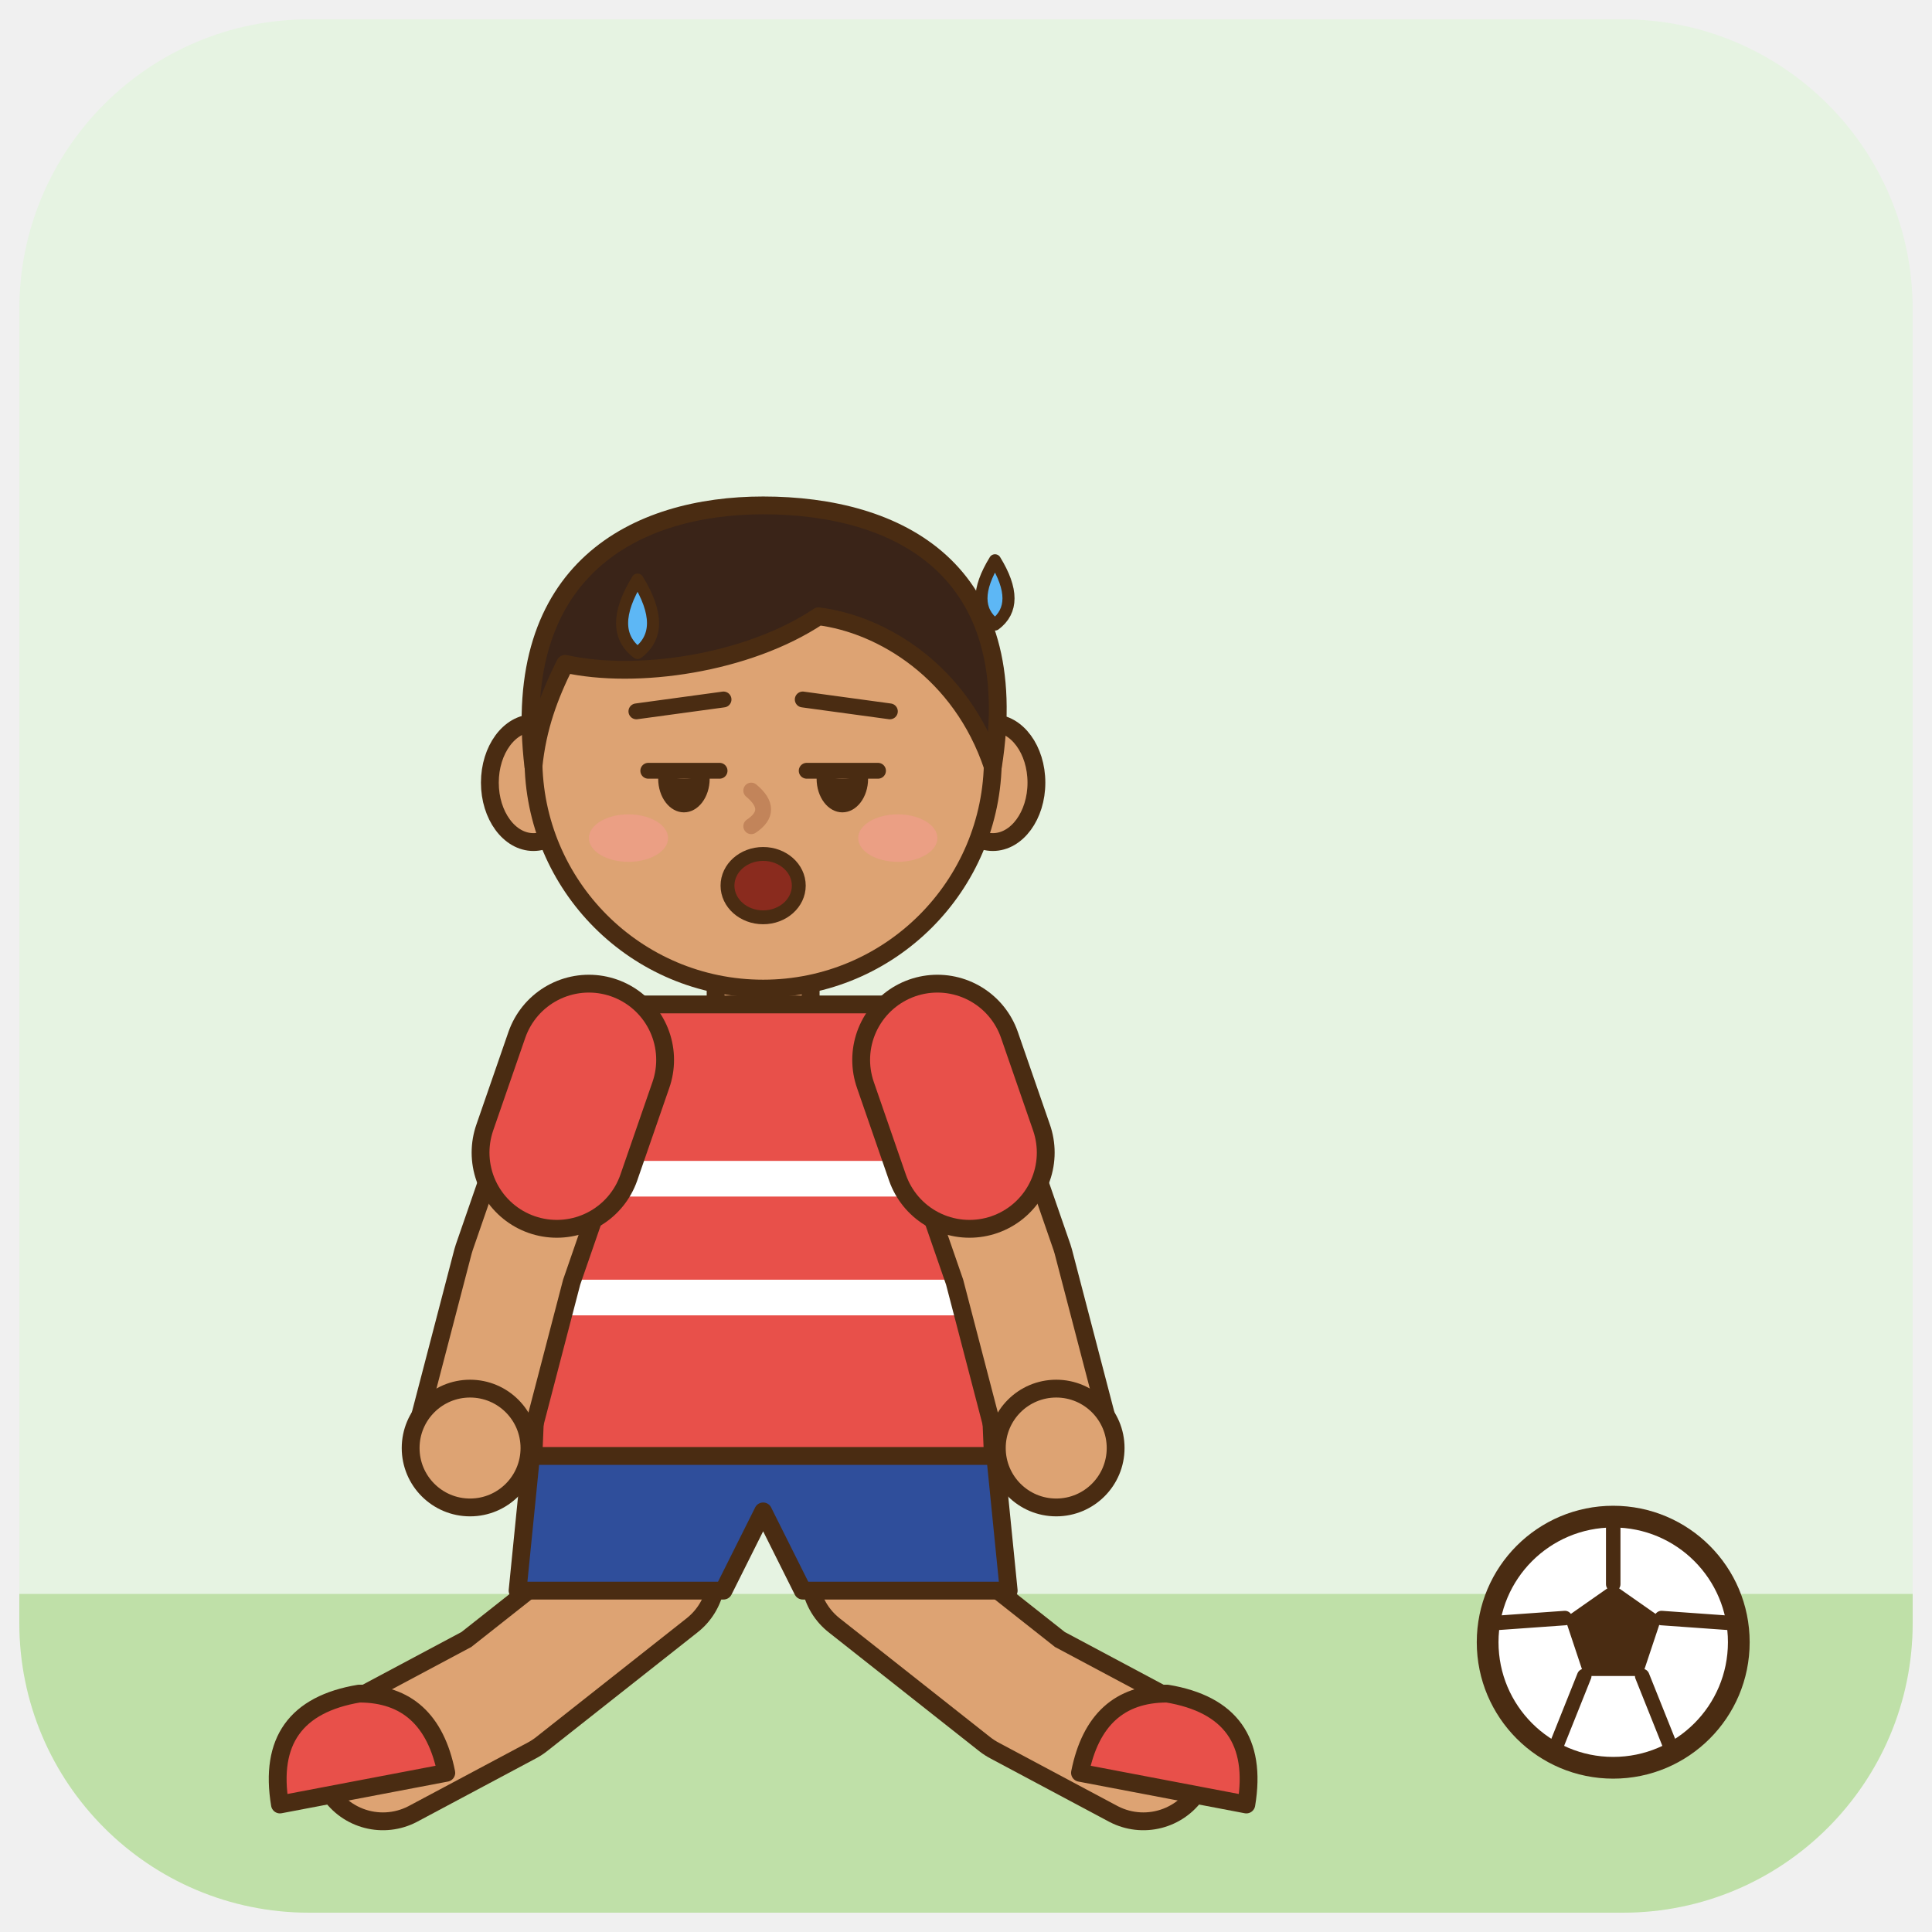
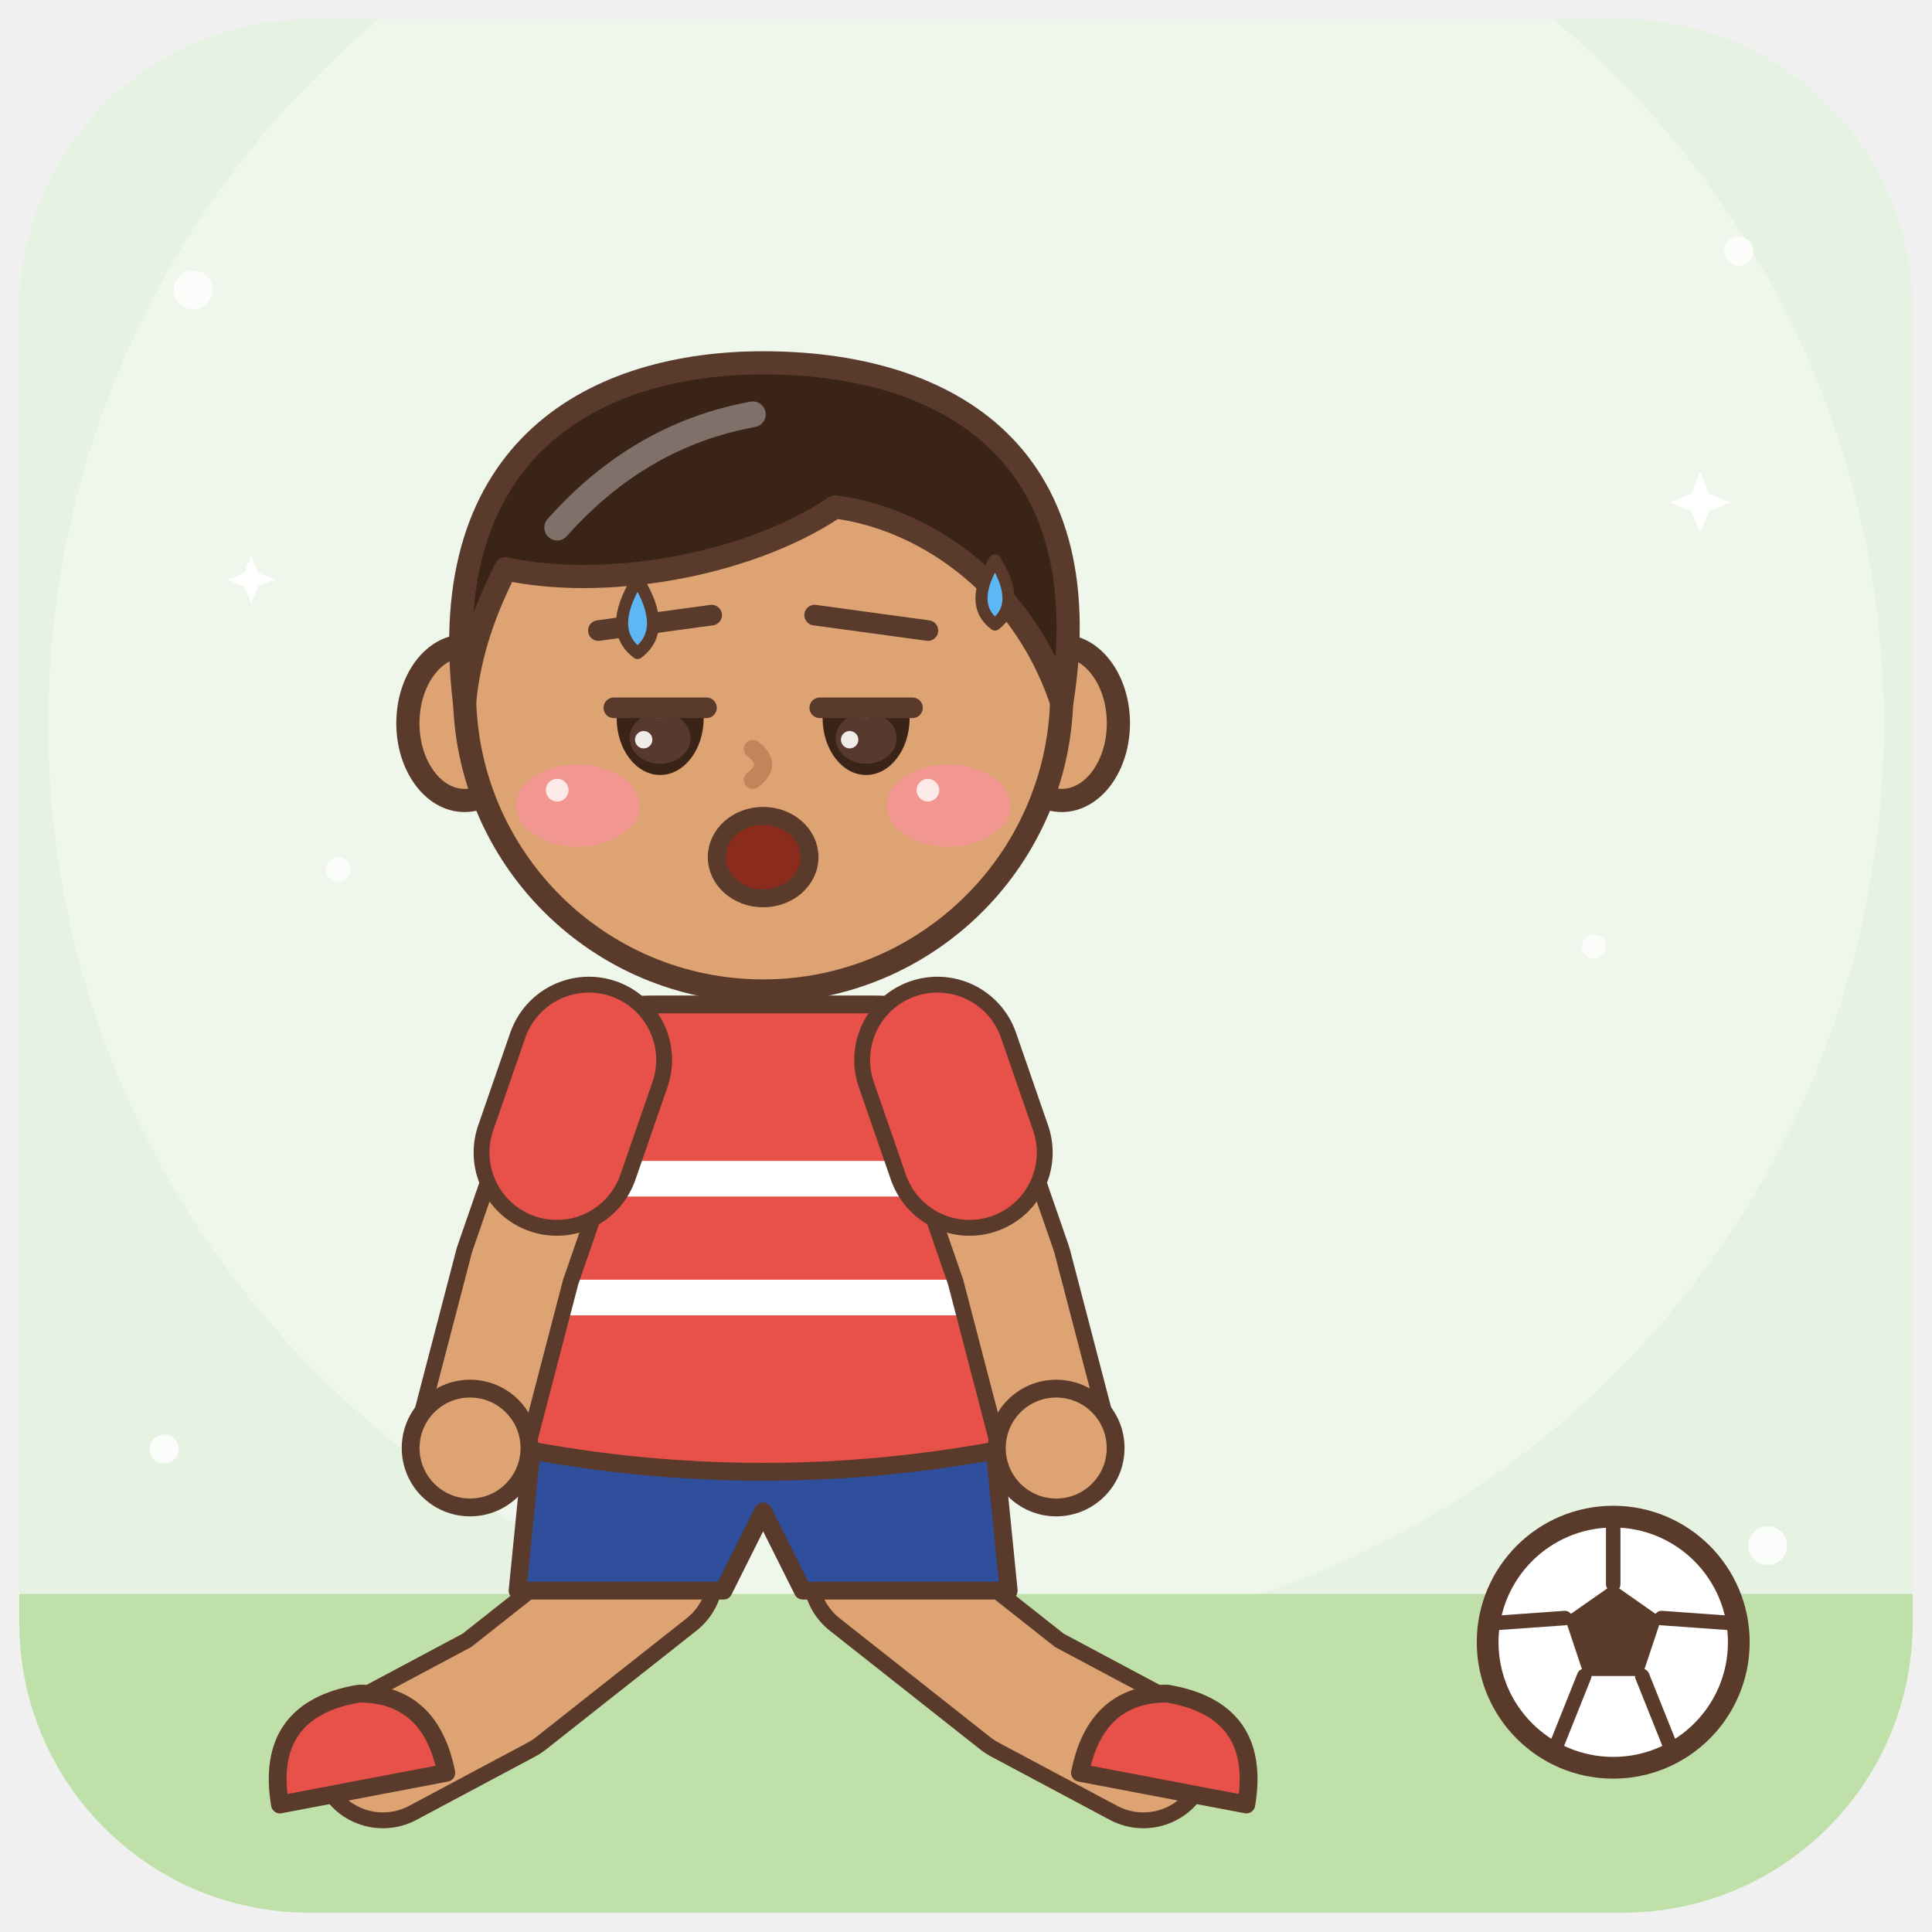
<svg xmlns="http://www.w3.org/2000/svg" viewBox="0 0 512 512">
  <style>.breathe { animation: breathe 1s ease-in-out infinite; transform-box: view-box; transform-origin: 200px 380px; }
    @keyframes breathe { 0%,100% { transform: scaleY(1) } 50% { transform: scaleY(1.025) } }.sun { animation: spin 12s linear infinite; transform-box: fill-box; transform-origin: center; }
    @keyframes spin { to { transform: rotate(360deg) } }
    .sweat { animation: sweat 2s ease-in infinite; }
    @keyframes sweat { 0% { transform: translateY(0); opacity: 0 } 20% { opacity: 1 } 100% { transform: translateY(26px); opacity: 0 } }
    @media (prefers-reduced-motion: reduce) { * { animation: none !important; } }
  </style>
  <defs>
    <clipPath id="tile">
      <rect x="4" y="4" width="392" height="392" rx="60" />
    </clipPath>
  </defs>
  <g transform="scale(1.28)">
    <g clip-path="url(#tile)">
      <rect x="4" y="4" width="392" height="392" rx="60" fill="#E6F3E2" />
+       <circle cx="200" cy="150" r="190" fill="#fff" opacity="0.35" />
+       <circle cx="40" cy="60" r="4" fill="#fff" opacity="0.8" />
+       <circle cx="360" cy="52" r="3" fill="#fff" opacity="0.8" />
+       <circle cx="34" cy="300" r="3" fill="#fff" opacity="0.8" />
+       <circle cx="366" cy="320" r="4" fill="#fff" opacity="0.8" />
+       <circle cx="70" cy="180" r="2.5" fill="#fff" opacity="0.8" />
+       <circle cx="330" cy="196" r="2.5" fill="#fff" opacity="0.8" />
+       <path d="M352 97.7 L353.8 102.2 L358.3 104 L353.8 105.8 L352 110.3 L350.2 105.8 L345.7 104 L350.2 102.2 Z" fill="#fff" />
+       <path d="M52 115.1 L53.4 118.6 L56.9 120 L53.4 121.4 L52 124.9 L50.6 121.4 L47.1 120 L50.6 118.6 Z" fill="#fff" />
      <rect x="4" y="330" width="392" height="66" rx="0" fill="#BFE0A8" />
-       <circle cx="334" cy="340" r="26" fill="#fff" stroke="#4A2C12" stroke-width="4.5" stroke-linejoin="round" stroke-linecap="round" />
-       <path d="M334 328 l10 7 l-4 12 h-12 l-4 -12 Z" fill="#4A2C12" />
-       <path d="M334 314 V328 M310 336 L324 335 M358 336 L344 335 M322 362 L328 347 M346 362 L340 347" fill="none" stroke="#4A2C12" stroke-width="3" stroke-linejoin="round" stroke-linecap="round" />
+       <circle cx="334" cy="340" r="26" fill="#fff" stroke="#5A3B2B" stroke-width="4.5" stroke-linejoin="round" stroke-linecap="round" />
+       <path d="M334 328 l10 7 l-4 12 h-12 l-4 -12 Z" fill="#5A3B2B" />
+       <path d="M334 314 V328 M310 336 L324 335 M358 336 L344 335 M322 362 L328 347 M346 362 L340 347" fill="none" stroke="#5A3B2B" stroke-width="3" stroke-linejoin="round" stroke-linecap="round" />
      <g class="breathe">
        <g transform="translate(-6 62) scale(0.82)">
          <g transform="translate(0 0)">
-             <path d="M172 322 L134 352 L104 368" fill="none" stroke="#4A2C12" stroke-width="37" stroke-linejoin="round" stroke-linecap="round" />
+             <path d="M172 322 L134 352 L104 368" fill="none" stroke="#5A3B2B" stroke-width="36" stroke-linejoin="round" stroke-linecap="round" />
            <path d="M172 322 L134 352 L104 368" fill="none" stroke="#DDA373" stroke-width="28" stroke-linejoin="round" stroke-linecap="round" />
-             <path d="M228 322 L266 352 L296 368" fill="none" stroke="#4A2C12" stroke-width="37" stroke-linejoin="round" stroke-linecap="round" />
+             <path d="M228 322 L266 352 L296 368" fill="none" stroke="#5A3B2B" stroke-width="36" stroke-linejoin="round" stroke-linecap="round" />
            <path d="M228 322 L266 352 L296 368" fill="none" stroke="#DDA373" stroke-width="28" stroke-linejoin="round" stroke-linecap="round" />
-             <path d="M78 380 Q74 356 98 352 Q116 352 120 372 Z" fill="#E8504A" stroke="#4A2C12" stroke-width="4.5" stroke-linejoin="round" stroke-linecap="round" />
-             <path d="M322 380 Q326 356 302 352 Q284 352 280 372 Z" fill="#E8504A" stroke="#4A2C12" stroke-width="4.5" stroke-linejoin="round" stroke-linecap="round" />
-             <path d="M142 286 L258 286 L262 326 L210 326 L200 306 L190 326 L138 326 Z" fill="#2F4E9B" stroke="#4A2C12" stroke-width="4.5" stroke-linejoin="round" stroke-linecap="round" />
+             <path d="M78 380 Q74 356 98 352 Q116 352 120 372 Z" fill="#E8504A" stroke="#5A3B2B" stroke-width="4.5" stroke-linejoin="round" stroke-linecap="round" />
+             <path d="M322 380 Q326 356 302 352 Q284 352 280 372 Z" fill="#E8504A" stroke="#5A3B2B" stroke-width="4.5" stroke-linejoin="round" stroke-linecap="round" />
+             <path d="M142 286 L258 286 L262 326 L210 326 L200 306 L190 326 L138 326 Z" fill="#2F4E9B" stroke="#5A3B2B" stroke-width="4.5" stroke-linejoin="round" stroke-linecap="round" />
            <rect x="188" y="160" width="24" height="30" rx="0" fill="#DDA373" />
-             <path d="M188 160 V190 M212 160 V190" fill="none" stroke="#4A2C12" stroke-width="4.5" stroke-linejoin="round" stroke-linecap="round" />
-             <path d="M146 196 Q148 180 166 178 L234 178 Q252 180 254 196 L258 292 L142 292 Z" fill="#E8504A" stroke="#4A2C12" stroke-width="4.5" stroke-linejoin="round" stroke-linecap="round" />
+             <path d="M188 160 V190 M212 160 V190" fill="none" stroke="#5A3B2B" stroke-width="4.5" stroke-linejoin="round" stroke-linecap="round" />
+             <path d="M150 196 Q150 178 172 178 L228 178 Q250 178 250 196 Q262 246 262 290 Q200 302 138 290 Q138 246 150 196 Z" fill="#E8504A" stroke="#5A3B2B" stroke-width="4.5" stroke-linejoin="round" stroke-linecap="round" />
            <path d="M148 222 H252 M146 252 H254" fill="none" stroke="#fff" stroke-width="9" stroke-linejoin="round" stroke-linecap="round" />
            <g class="arm-l">
-               <path d="M156 192 L138 244 L126 290" fill="none" stroke="#4A2C12" stroke-width="33" stroke-linejoin="round" stroke-linecap="round" />
+               <path d="M156 192 L138 244 L126 290" fill="none" stroke="#5A3B2B" stroke-width="32" stroke-linejoin="round" stroke-linecap="round" />
              <path d="M156 192 L138 244 L126 290" fill="none" stroke="#DDA373" stroke-width="24" stroke-linejoin="round" stroke-linecap="round" />
-               <path d="M156 192 L147.9 215.4" fill="none" stroke="#4A2C12" stroke-width="43" stroke-linejoin="round" stroke-linecap="round" />
+               <path d="M156 192 L147.9 215.4" fill="none" stroke="#5A3B2B" stroke-width="42" stroke-linejoin="round" stroke-linecap="round" />
              <path d="M156 192 L147.9 215.4" fill="none" stroke="#E8504A" stroke-width="34" stroke-linejoin="round" stroke-linecap="round" />
-               <circle cx="126" cy="290" r="15" fill="#DDA373" stroke="#4A2C12" stroke-width="4.5" stroke-linejoin="round" stroke-linecap="round" />
+               <circle cx="126" cy="290" r="15" fill="#DDA373" stroke="#5A3B2B" stroke-width="4.5" stroke-linejoin="round" stroke-linecap="round" />
            </g>
            <g class="arm-r">
-               <path d="M244 192 L262 244 L274 290" fill="none" stroke="#4A2C12" stroke-width="33" stroke-linejoin="round" stroke-linecap="round" />
+               <path d="M244 192 L262 244 L274 290" fill="none" stroke="#5A3B2B" stroke-width="32" stroke-linejoin="round" stroke-linecap="round" />
              <path d="M244 192 L262 244 L274 290" fill="none" stroke="#DDA373" stroke-width="24" stroke-linejoin="round" stroke-linecap="round" />
-               <path d="M244 192 L252.1 215.4" fill="none" stroke="#4A2C12" stroke-width="43" stroke-linejoin="round" stroke-linecap="round" />
+               <path d="M244 192 L252.1 215.4" fill="none" stroke="#5A3B2B" stroke-width="42" stroke-linejoin="round" stroke-linecap="round" />
              <path d="M244 192 L252.1 215.4" fill="none" stroke="#E8504A" stroke-width="34" stroke-linejoin="round" stroke-linecap="round" />
-               <circle cx="274" cy="290" r="15" fill="#DDA373" stroke="#4A2C12" stroke-width="4.5" stroke-linejoin="round" stroke-linecap="round" />
+               <circle cx="274" cy="290" r="15" fill="#DDA373" stroke="#5A3B2B" stroke-width="4.5" stroke-linejoin="round" stroke-linecap="round" />
            </g>
            <g class="head" transform="translate(0 0) rotate(0 200 170)">
-               <ellipse cx="142" cy="122" rx="11" ry="15" fill="#DDA373" stroke="#4A2C12" stroke-width="4.5" stroke-linejoin="round" stroke-linecap="round" />
-               <ellipse cx="258" cy="122" rx="11" ry="15" fill="#DDA373" stroke="#4A2C12" stroke-width="4.5" stroke-linejoin="round" stroke-linecap="round" />
-               <circle cx="200" cy="116" r="58" fill="#DDA373" stroke="#4A2C12" stroke-width="4.5" stroke-linejoin="round" stroke-linecap="round" />
-               <ellipse cx="166" cy="136" rx="10" ry="6" fill="#F59A92" opacity="0.55" class="blush" />
-               <ellipse cx="234" cy="136" rx="10" ry="6" fill="#F59A92" opacity="0.55" class="blush" />
-               <path d="M197 124 q6 5 0 9" fill="none" stroke="#C2845A" stroke-width="4" stroke-linejoin="round" stroke-linecap="round" />
-               <path d="M168 104 L190 101" fill="none" stroke="#4A2C12" stroke-width="4" stroke-linejoin="round" stroke-linecap="round" />
-               <path d="M210 101 L232 104" fill="none" stroke="#4A2C12" stroke-width="4" stroke-linejoin="round" stroke-linecap="round" />
-               <ellipse cx="180" cy="121" rx="6.5" ry="8.5" fill="#4A2C12" />
-               <ellipse cx="220" cy="121" rx="6.5" ry="8.5" fill="#4A2C12" />
-               <circle cx="182" cy="118" r="2.4" fill="#fff" />
-               <circle cx="222" cy="118" r="2.4" fill="#fff" />
-               <ellipse cx="180" cy="115" rx="9" ry="6" fill="#DDA373" />
-               <ellipse cx="220" cy="115" rx="9" ry="6" fill="#DDA373" />
-               <path d="M171 119 h18 M211 119 h18" fill="none" stroke="#4A2C12" stroke-width="4" stroke-linejoin="round" stroke-linecap="round" />
-               <ellipse cx="200" cy="148" rx="9" ry="8" fill="#8A2B1E" stroke="#4A2C12" stroke-width="3.5" stroke-linejoin="round" stroke-linecap="round" />
-               <path d="M142 118 C136 68 168 52 200 52 C234 52 266 68 258 118 C250 94 230 82 214 80 C196 92 168 96 150 92 C146 100 143 108 142 118 Z" fill="#3A2418" stroke="#4A2C12" stroke-width="4.5" stroke-linejoin="round" stroke-linecap="round" />
+               <g transform="translate(200 172) scale(1.3) translate(-200 -172)">
+                 <ellipse cx="142" cy="122" rx="11" ry="15" fill="#DDA373" stroke="#5A3B2B" stroke-width="4.5" stroke-linejoin="round" stroke-linecap="round" />
+                 <ellipse cx="258" cy="122" rx="11" ry="15" fill="#DDA373" stroke="#5A3B2B" stroke-width="4.5" stroke-linejoin="round" stroke-linecap="round" />
+                 <circle cx="200" cy="116" r="58" fill="#DDA373" stroke="#5A3B2B" stroke-width="4.5" stroke-linejoin="round" stroke-linecap="round" />
+                 <ellipse cx="164" cy="138" rx="12" ry="8" fill="#FF8FA3" opacity="0.6" class="blush" />
+                 <ellipse cx="236" cy="138" rx="12" ry="8" fill="#FF8FA3" opacity="0.6" class="blush" />
+                 <circle cx="160" cy="135" r="2.2" fill="#fff" opacity="0.8" />
+                 <circle cx="232" cy="135" r="2.2" fill="#fff" opacity="0.8" />
+                 <path d="M198 127 q4 3 0 6" fill="none" stroke="#C2845A" stroke-width="3.5" stroke-linejoin="round" stroke-linecap="round" />
+                 <path d="M168 104 L190 101" fill="none" stroke="#5A3B2B" stroke-width="4" stroke-linejoin="round" stroke-linecap="round" />
+                 <path d="M210 101 L232 104" fill="none" stroke="#5A3B2B" stroke-width="4" stroke-linejoin="round" stroke-linecap="round" />
+                 <ellipse cx="180" cy="121" rx="8.45" ry="11.05" fill="#3A2418" />
+                 <ellipse cx="180" cy="124.9" rx="5.915" ry="4.973" fill="#6B4A3A" opacity="0.6" />
+                 <circle cx="182.7" cy="117" r="3.549" fill="#fff" />
+                 <circle cx="176.8" cy="125.2" r="1.69" fill="#fff" opacity="0.9" />
+                 <ellipse cx="220" cy="121" rx="8.45" ry="11.05" fill="#3A2418" />
+                 <ellipse cx="220" cy="124.9" rx="5.915" ry="4.973" fill="#6B4A3A" opacity="0.6" />
+                 <circle cx="222.7" cy="117" r="3.549" fill="#fff" />
+                 <circle cx="216.8" cy="125.2" r="1.69" fill="#fff" opacity="0.9" />
+                 <ellipse cx="180" cy="115" rx="9" ry="6" fill="#DDA373" />
+                 <ellipse cx="220" cy="115" rx="9" ry="6" fill="#DDA373" />
+                 <path d="M171 119 h18 M211 119 h18" fill="none" stroke="#5A3B2B" stroke-width="4" stroke-linejoin="round" stroke-linecap="round" />
+                 <ellipse cx="200" cy="148" rx="9" ry="8" fill="#8A2B1E" stroke="#5A3B2B" stroke-width="3.5" stroke-linejoin="round" stroke-linecap="round" />
+                 <path d="M142 118 C136 68 168 52 200 52 C234 52 266 68 258 118 C250 94 230 82 214 80 C196 92 168 96 150 92 C146 100 143 108 142 118 Z" fill="#3A2418" stroke="#5A3B2B" stroke-width="4.5" stroke-linejoin="round" stroke-linecap="round" />
+                 <path d="M160 84 Q176 66 198 62" fill="none" stroke="#fff" stroke-width="5" stroke-linejoin="round" stroke-linecap="round" opacity="0.35" />
+               </g>
            </g>
          </g>
        </g>
      </g>
      <g class="sweat">
-         <path d="M132 120 q-6.4 10.4 0 15.2 q6.4 -4.8 0 -15.2 Z" fill="#5DB7F5" stroke="#4A2C12" stroke-width="2.5" stroke-linejoin="round" stroke-linecap="round" />
+         <path d="M132 120 q-6.4 10.4 0 15.2 q6.4 -4.8 0 -15.2 Z" fill="#5DB7F5" stroke="#5A3B2B" stroke-width="2.5" stroke-linejoin="round" stroke-linecap="round" />
      </g>
      <g class="sweat" style="animation-delay: 1s">
-         <path d="M206 116 q-5.6 9.1 0 13.3 q5.6 -4.2 0 -13.3 Z" fill="#5DB7F5" stroke="#4A2C12" stroke-width="2.5" stroke-linejoin="round" stroke-linecap="round" />
+         <path d="M206 116 q-5.6 9.1 0 13.3 q5.6 -4.2 0 -13.3 Z" fill="#5DB7F5" stroke="#5A3B2B" stroke-width="2.5" stroke-linejoin="round" stroke-linecap="round" />
      </g>
    </g>
  </g>
</svg>
